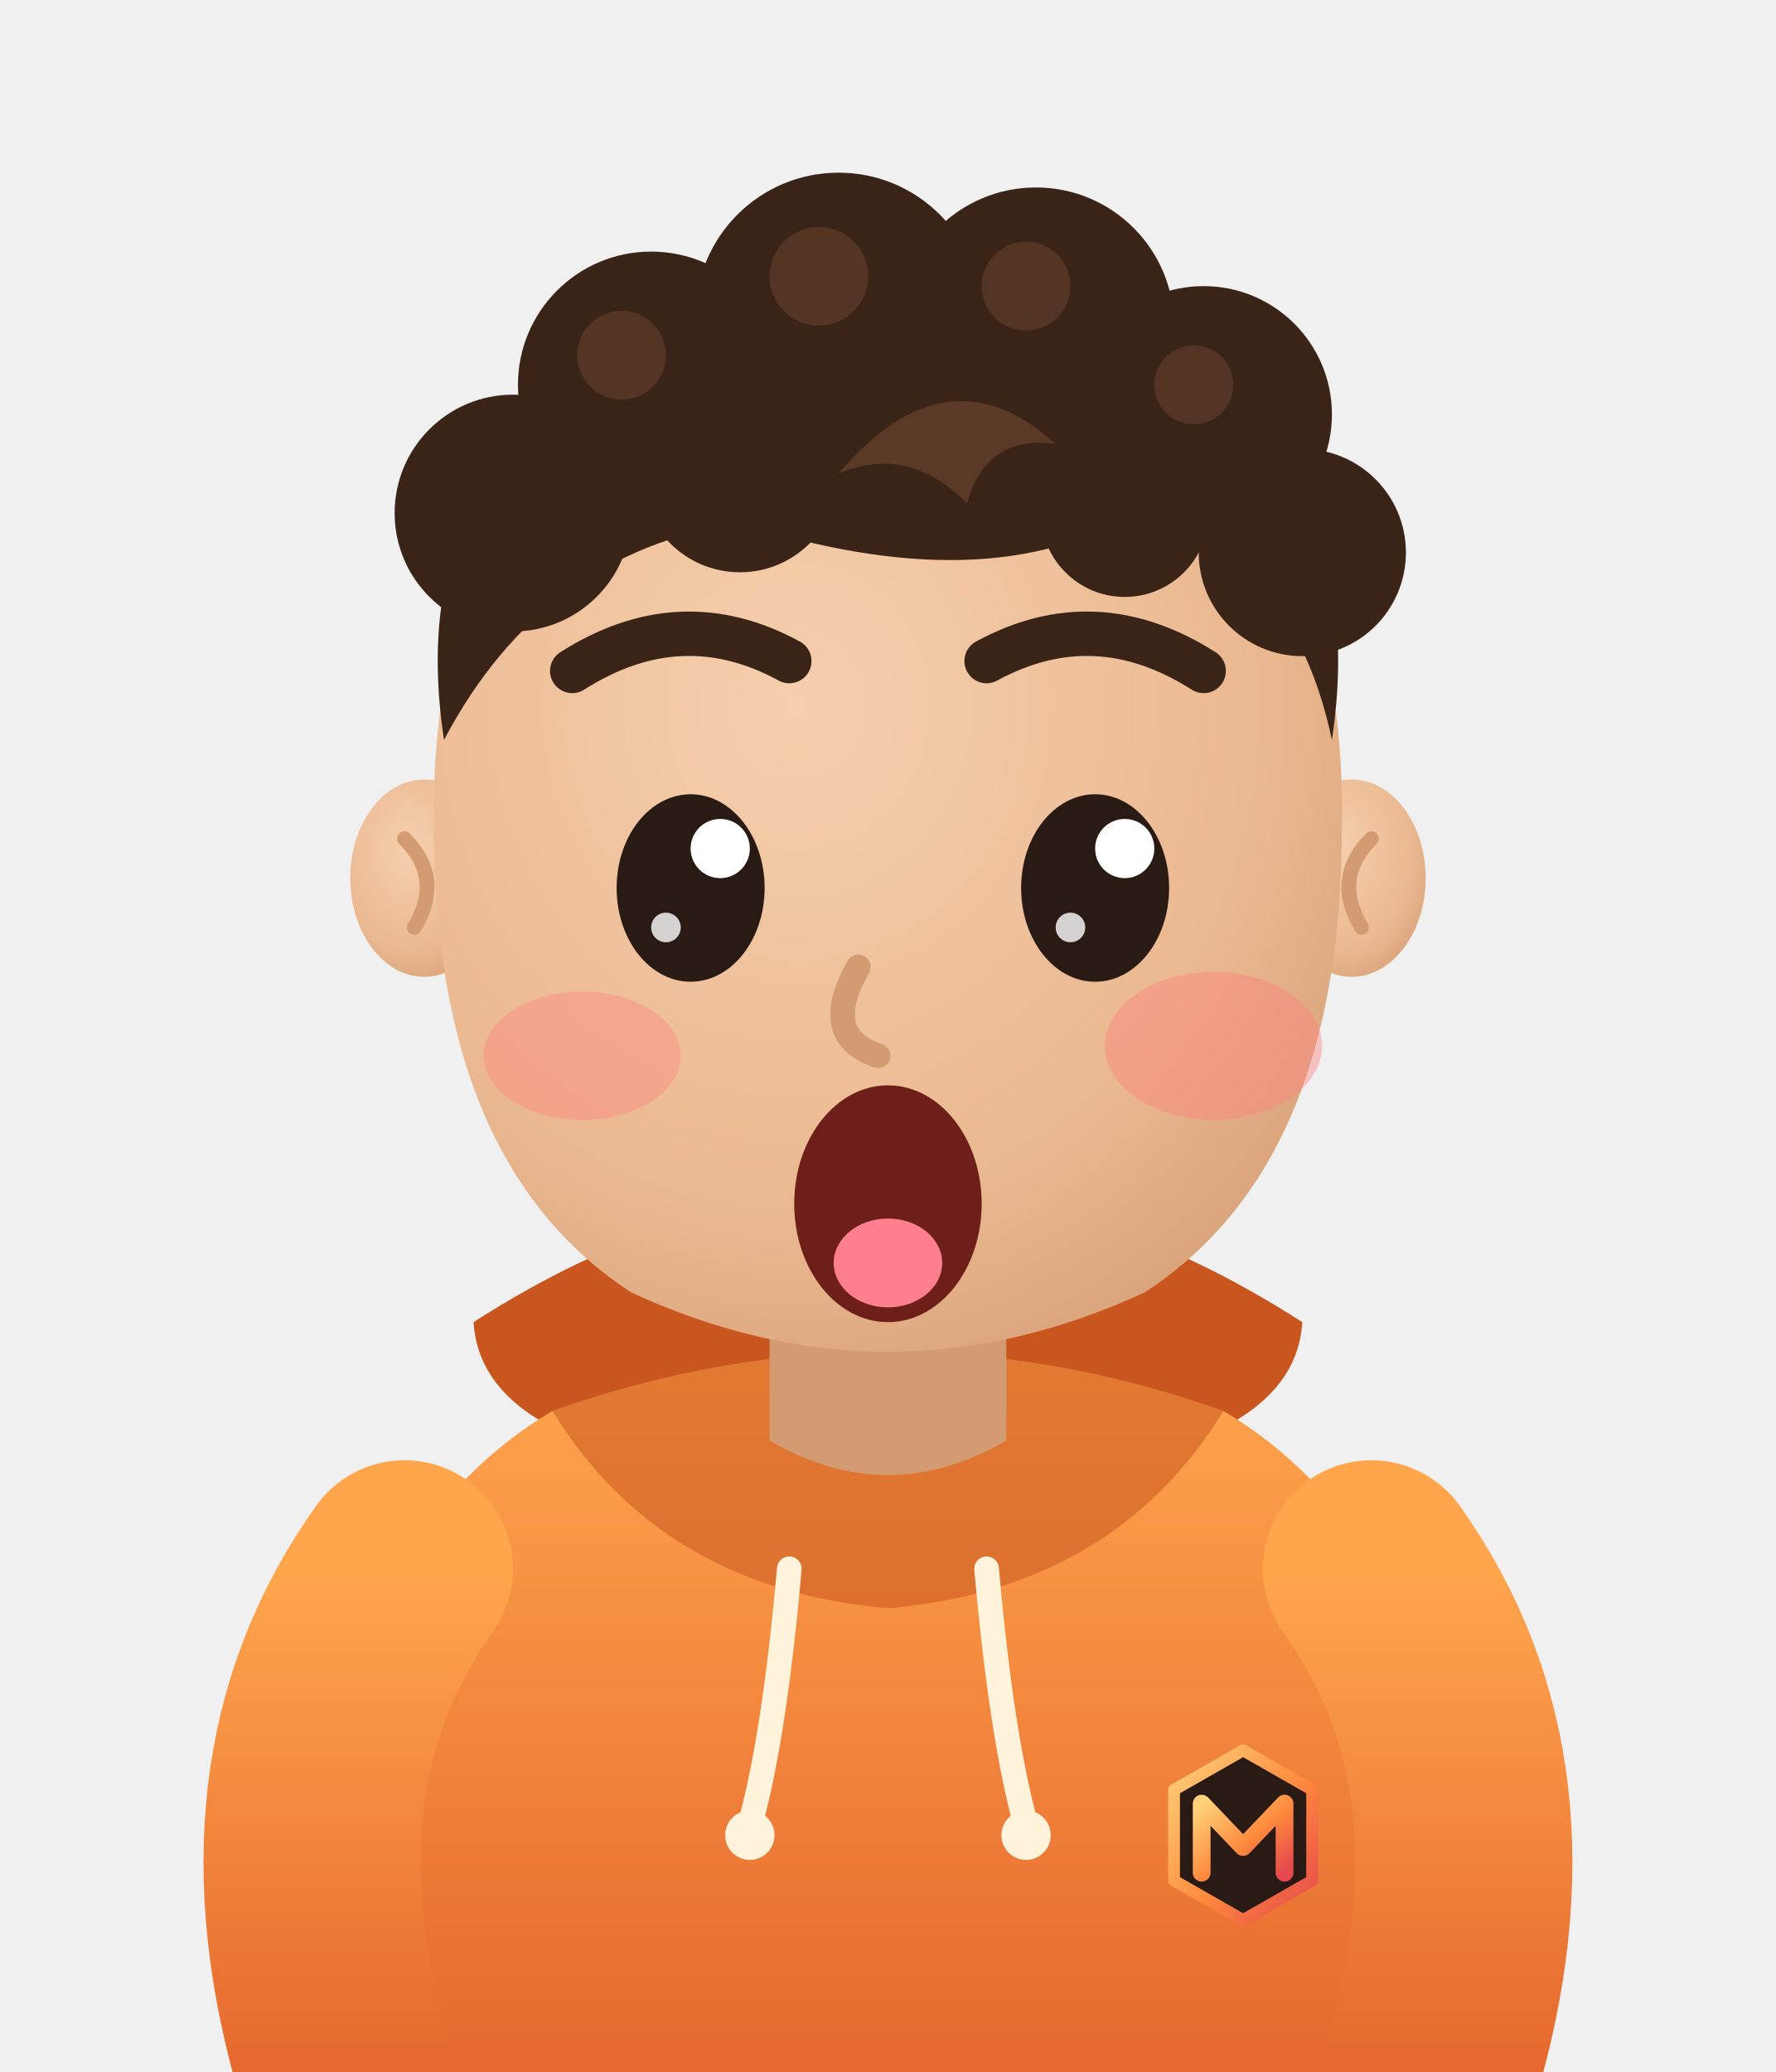
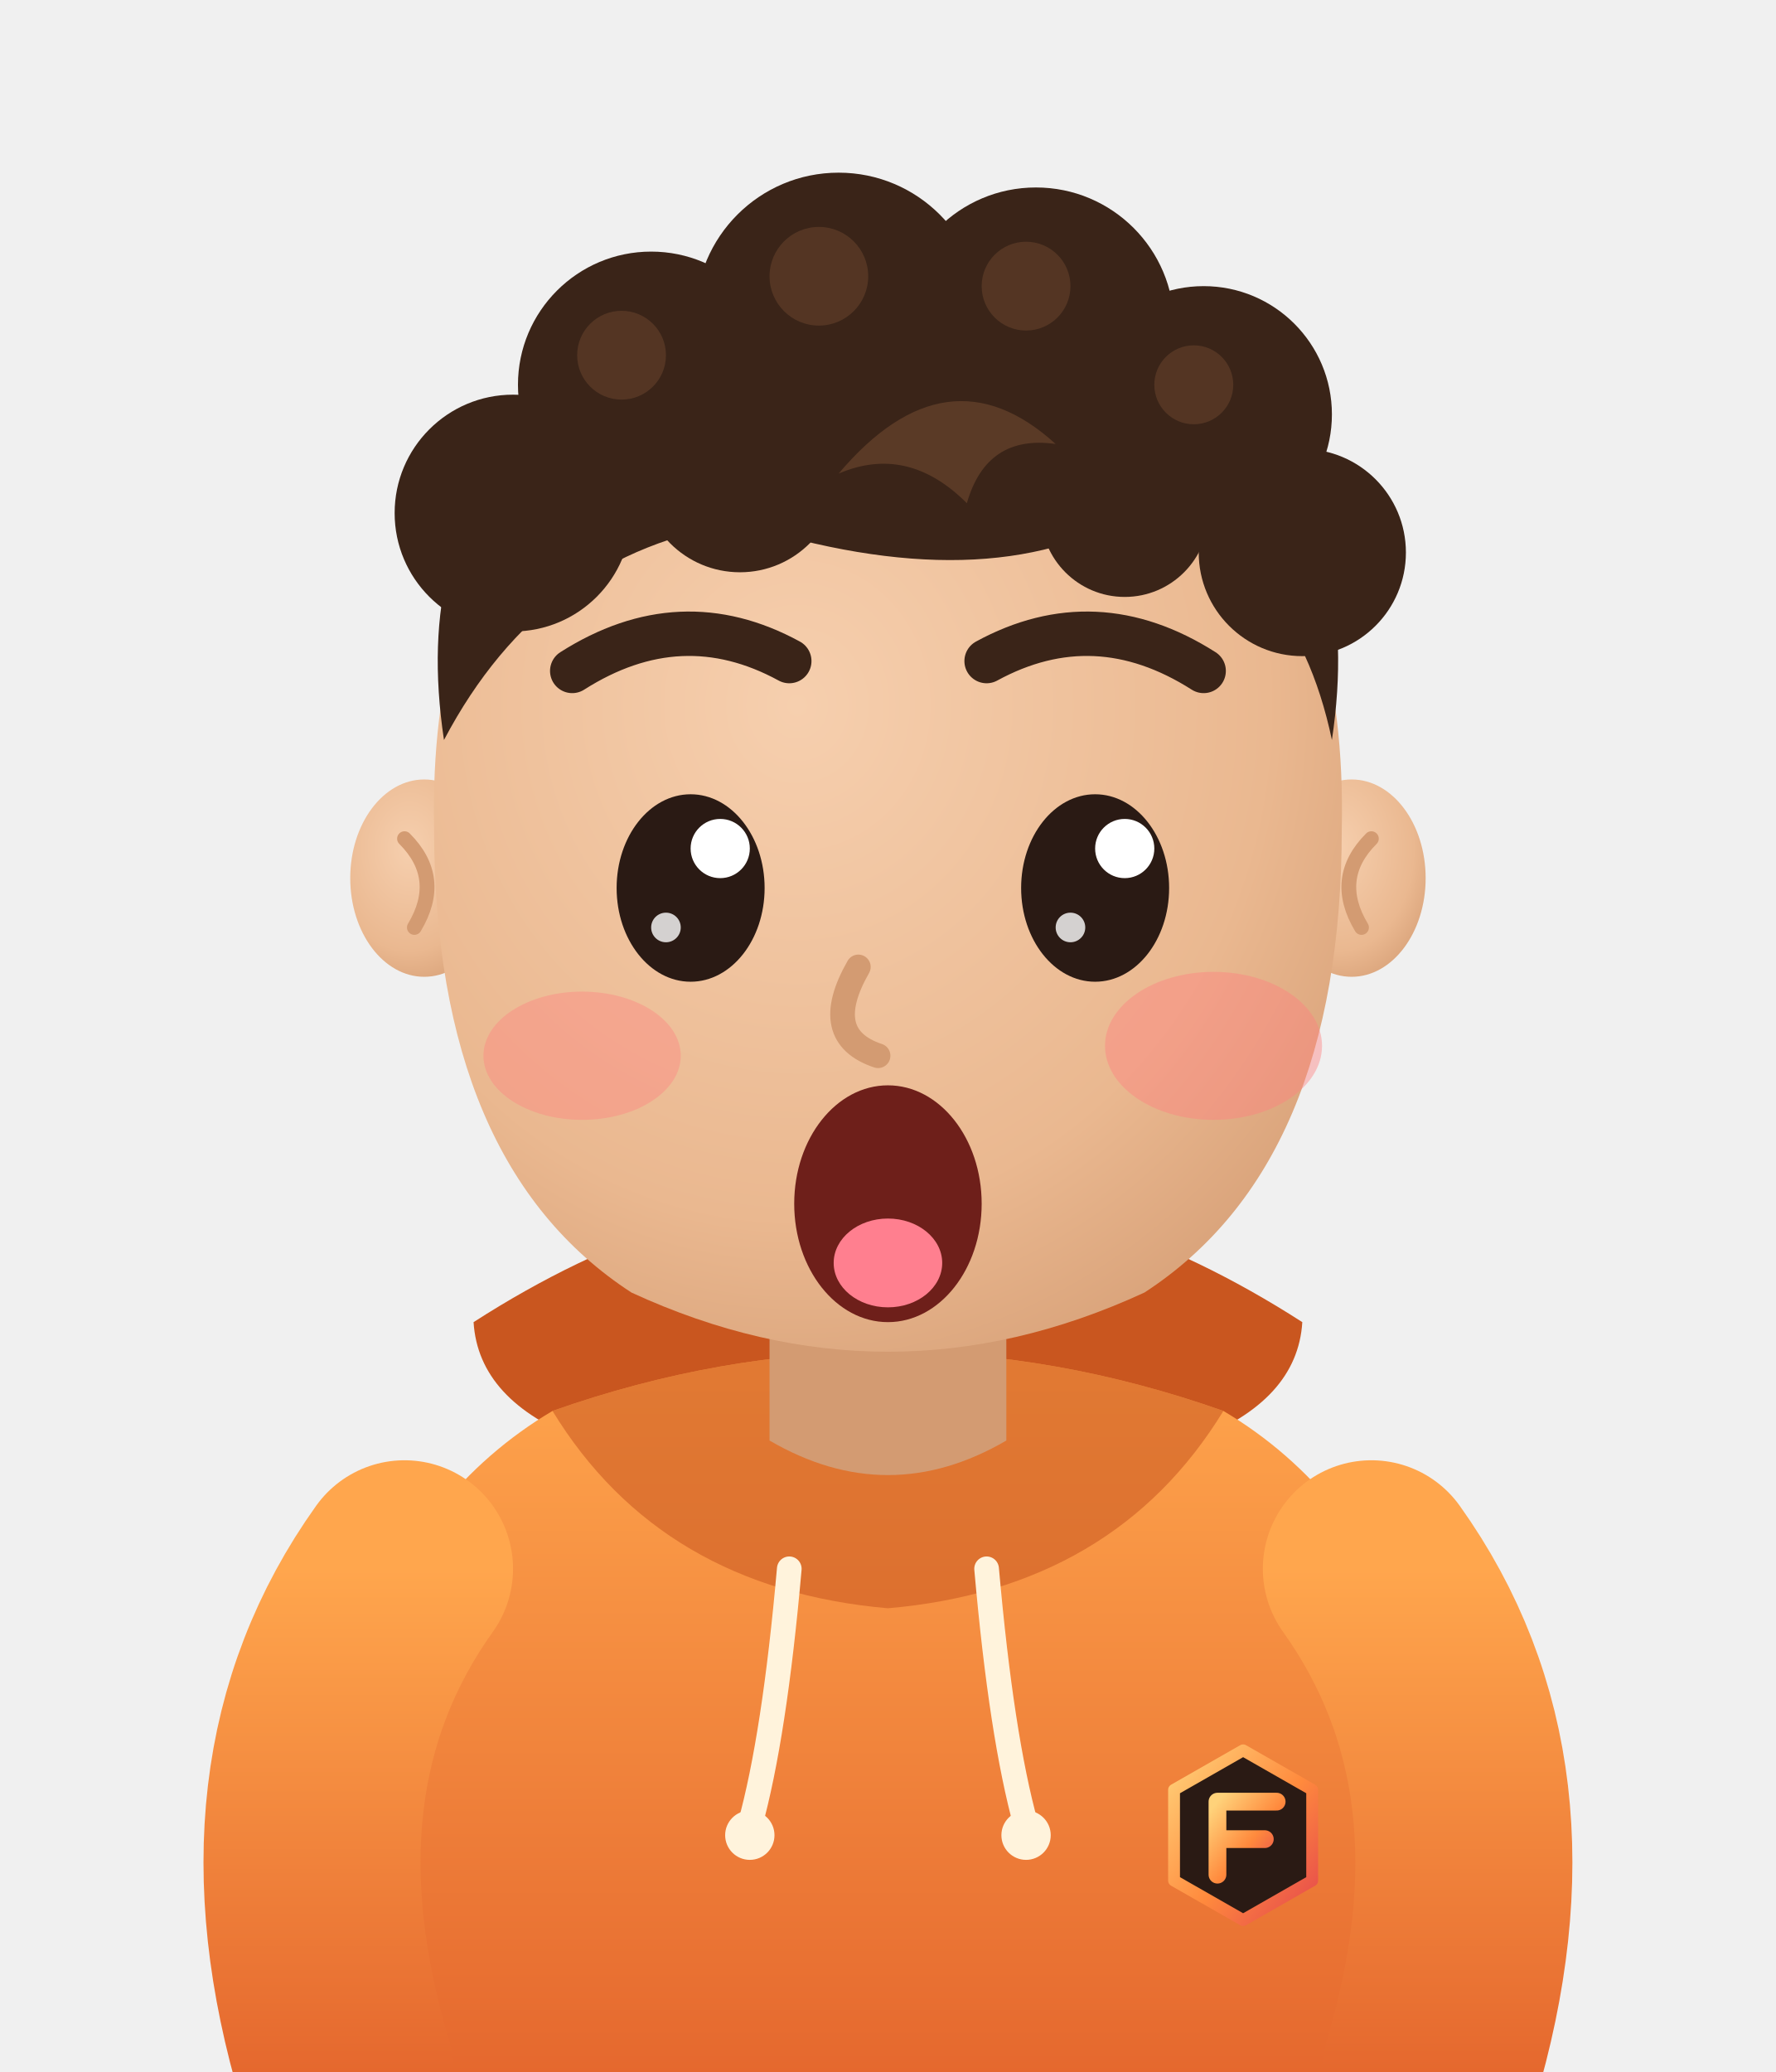
<svg xmlns="http://www.w3.org/2000/svg" viewBox="0 0 360 420" class="mascot">
  <defs>
    <radialGradient id="skesurpris" cx=".4" cy=".35" r=".8">
      <stop offset="0" stop-color="#f6cfae" />
      <stop offset=".65" stop-color="#eab890" />
      <stop offset="1" stop-color="#d39b72" />
    </radialGradient>
    <linearGradient id="hdesurpris" x1="0" y1="0" x2="0" y2="1">
      <stop offset="0" stop-color="#ffa64d" />
      <stop offset="1" stop-color="#e5682e" />
    </linearGradient>
    <linearGradient id="chesurpris" x1="0" y1="0" x2="1" y2="1">
      <stop offset="0" stop-color="#ffe08a" />
      <stop offset="1" stop-color="#ffb93d" />
    </linearGradient>
    <linearGradient id="lgesurpris" x1="0" y1="0" x2="1" y2="1">
      <stop offset="0" stop-color="#ffd27a" />
      <stop offset=".55" stop-color="#ff8a3d" />
      <stop offset="1" stop-color="#e5484d" />
    </linearGradient>
    <mask id="btesurpris" maskUnits="userSpaceOnUse" x="150" y="130" width="230" height="220">
      <rect x="150" y="130" width="230" height="220" fill="#fff" />
      <circle cx="214" cy="249" r="15" />
      <circle cx="222" cy="232" r="13" />
      <circle cx="207" cy="262" r="10" />
    </mask>
  </defs>
  <ellipse cx="180" cy="404" rx="118" ry="12" fill="#000" opacity=".28" />
  <path d="M96 268 Q180 214 264 268 Q262 300 180 300 Q98 300 96 268Z" fill="#c9561f" />
  <path d="M62 420 Q58 318 112 286 Q180 262 248 286 Q302 318 298 420Z" fill="url(#hdesurpris)" />
  <path d="M112 286 Q180 262 248 286 Q226 322 180 326 Q134 322 112 286Z" fill="#c9561f" opacity=".55" />
  <path d="M160 318 q-3 34 -8 52 M200 318 q3 34 8 52" stroke="#fff3dc" stroke-width="5" stroke-linecap="round" fill="none" />
  <circle cx="152" cy="372" r="5" fill="#fff3dc" />
  <circle cx="208" cy="372" r="5" fill="#fff3dc" />
  <g transform="translate(232 352) scale(.2)">
    <path d="M100 14 L170 54 V146 L100 186 L30 146 V54 Z" fill="#2a1a14" stroke="url(#lgesurpris)" stroke-width="12" stroke-linejoin="round" />
-     <path d="M58 138 V68 L100 112 L142 68 V138" fill="none" stroke="url(#lgesurpris)" stroke-width="18" stroke-linecap="round" stroke-linejoin="round" />
+     <path d="M74 140 V66 H134 M74 104 H122" fill="none" stroke="url(#lgesurpris)" stroke-width="18" stroke-linecap="round" stroke-linejoin="round" />
  </g>
  <path d="M82 318 Q52 360 70 420" fill="none" stroke="url(#hdesurpris)" stroke-width="44" stroke-linecap="round" />
  <g>
    <path d="M156 262 h48 v30 q-24 14 -48 0Z" fill="#d39b72" />
    <ellipse cx="86" cy="178" rx="15" ry="20" fill="url(#skesurpris)" />
    <ellipse cx="274" cy="178" rx="15" ry="20" fill="url(#skesurpris)" />
    <path d="M82 170 q8 8 2 18 M278 170 q-8 8 -2 18" stroke="#d39b72" stroke-width="3" fill="none" stroke-linecap="round" />
    <path d="M88 168 Q86 74 180 72 Q274 74 272 168 Q272 236 232 262 Q180 286 128 262 Q88 236 88 168Z" fill="url(#skesurpris)" />
    <ellipse cx="118" cy="214" rx="20" ry="13" fill="#ff7f7f" opacity=".38" />
    <ellipse cx="246" cy="212" rx="22" ry="15" fill="#ff7f7f" opacity=".42" />
    <path d="M90 150 Q78 70 180 62 Q282 70 270 150 Q262 112 230 104 Q200 122 150 106 Q110 112 90 150Z" fill="#3a2418" />
    <circle cx="104" cy="104" r="24" fill="#3a2418" />
    <circle cx="132" cy="78" r="27" fill="#3a2418" />
    <circle cx="170" cy="64" r="29" fill="#3a2418" />
    <circle cx="210" cy="66" r="28" fill="#3a2418" />
    <circle cx="244" cy="84" r="26" fill="#3a2418" />
    <circle cx="264" cy="112" r="21" fill="#3a2418" />
    <circle cx="150" cy="96" r="20" fill="#3a2418" />
    <circle cx="196" cy="92" r="21" fill="#3a2418" />
    <circle cx="228" cy="104" r="17" fill="#3a2418" />
    <circle cx="126" cy="72" r="9" fill="#5a3a26" opacity=".8" />
    <circle cx="166" cy="56" r="10" fill="#5a3a26" opacity=".8" />
    <circle cx="208" cy="58" r="9" fill="#5a3a26" opacity=".8" />
    <circle cx="242" cy="78" r="8" fill="#5a3a26" opacity=".8" />
    <path d="M170 96 q22 -26 44 -6 q-14 -2 -18 12 q-12 -12 -26 -6Z" fill="#5a3a26" />
    <path d="M116 136 q22 -14 44 -2" stroke="#3a2418" stroke-width="9" stroke-linecap="round" fill="none" />
    <path d="M200 134 q22 -12 44 2" stroke="#3a2418" stroke-width="9" stroke-linecap="round" fill="none" />
    <ellipse cx="140" cy="180" rx="15" ry="19" fill="#2a1a14" />
    <circle cx="146" cy="172" r="6" fill="#fff" />
    <circle cx="135" cy="188" r="3" fill="#fff" opacity=".8" />
    <ellipse cx="222" cy="180" rx="15" ry="19" fill="#2a1a14" />
    <circle cx="228" cy="172" r="6" fill="#fff" />
    <circle cx="217" cy="188" r="3" fill="#fff" opacity=".8" />
    <path d="M174 196 q-8 14 4 18" stroke="#d39b72" stroke-width="5" stroke-linecap="round" fill="none" />
    <g>
      <ellipse cx="180" cy="244" rx="19" ry="24" fill="#6e1f1a" />
      <ellipse cx="180" cy="256" rx="11" ry="9" fill="#ff7f8f" />
    </g>
  </g>
  <path d="M278 318 Q308 360 290 420" fill="none" stroke="url(#hdesurpris)" stroke-width="44" stroke-linecap="round" />
</svg>
